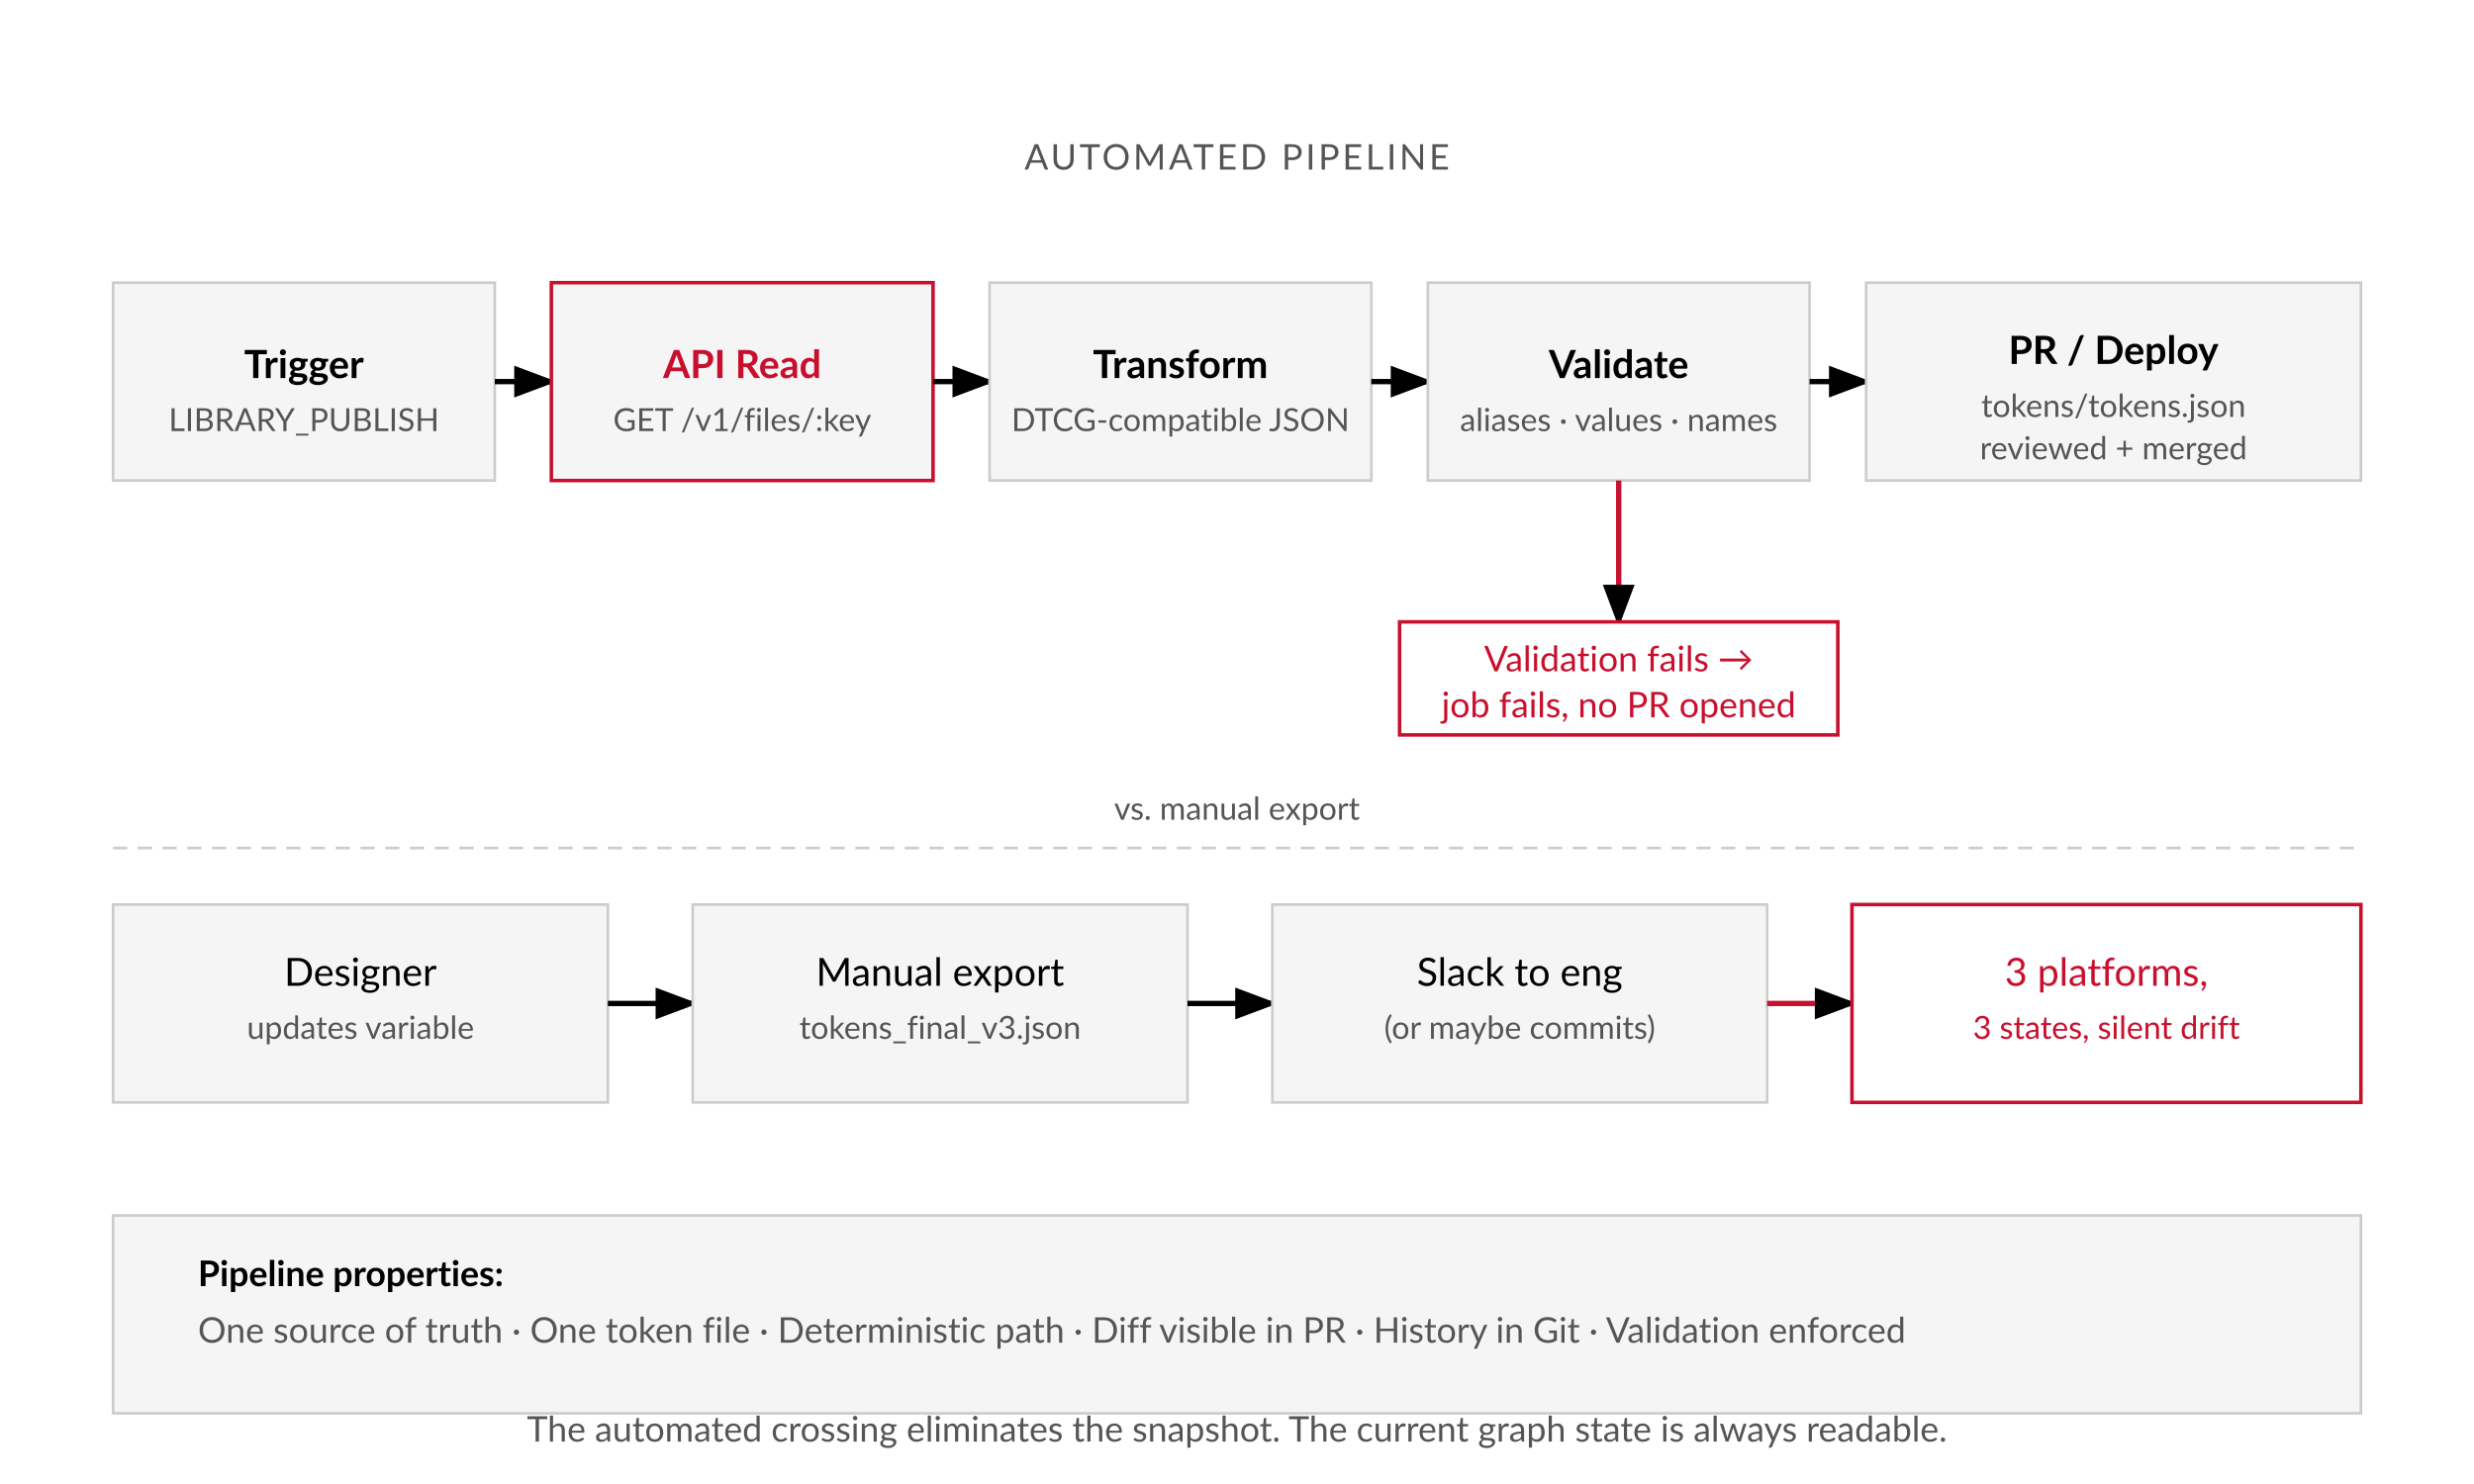
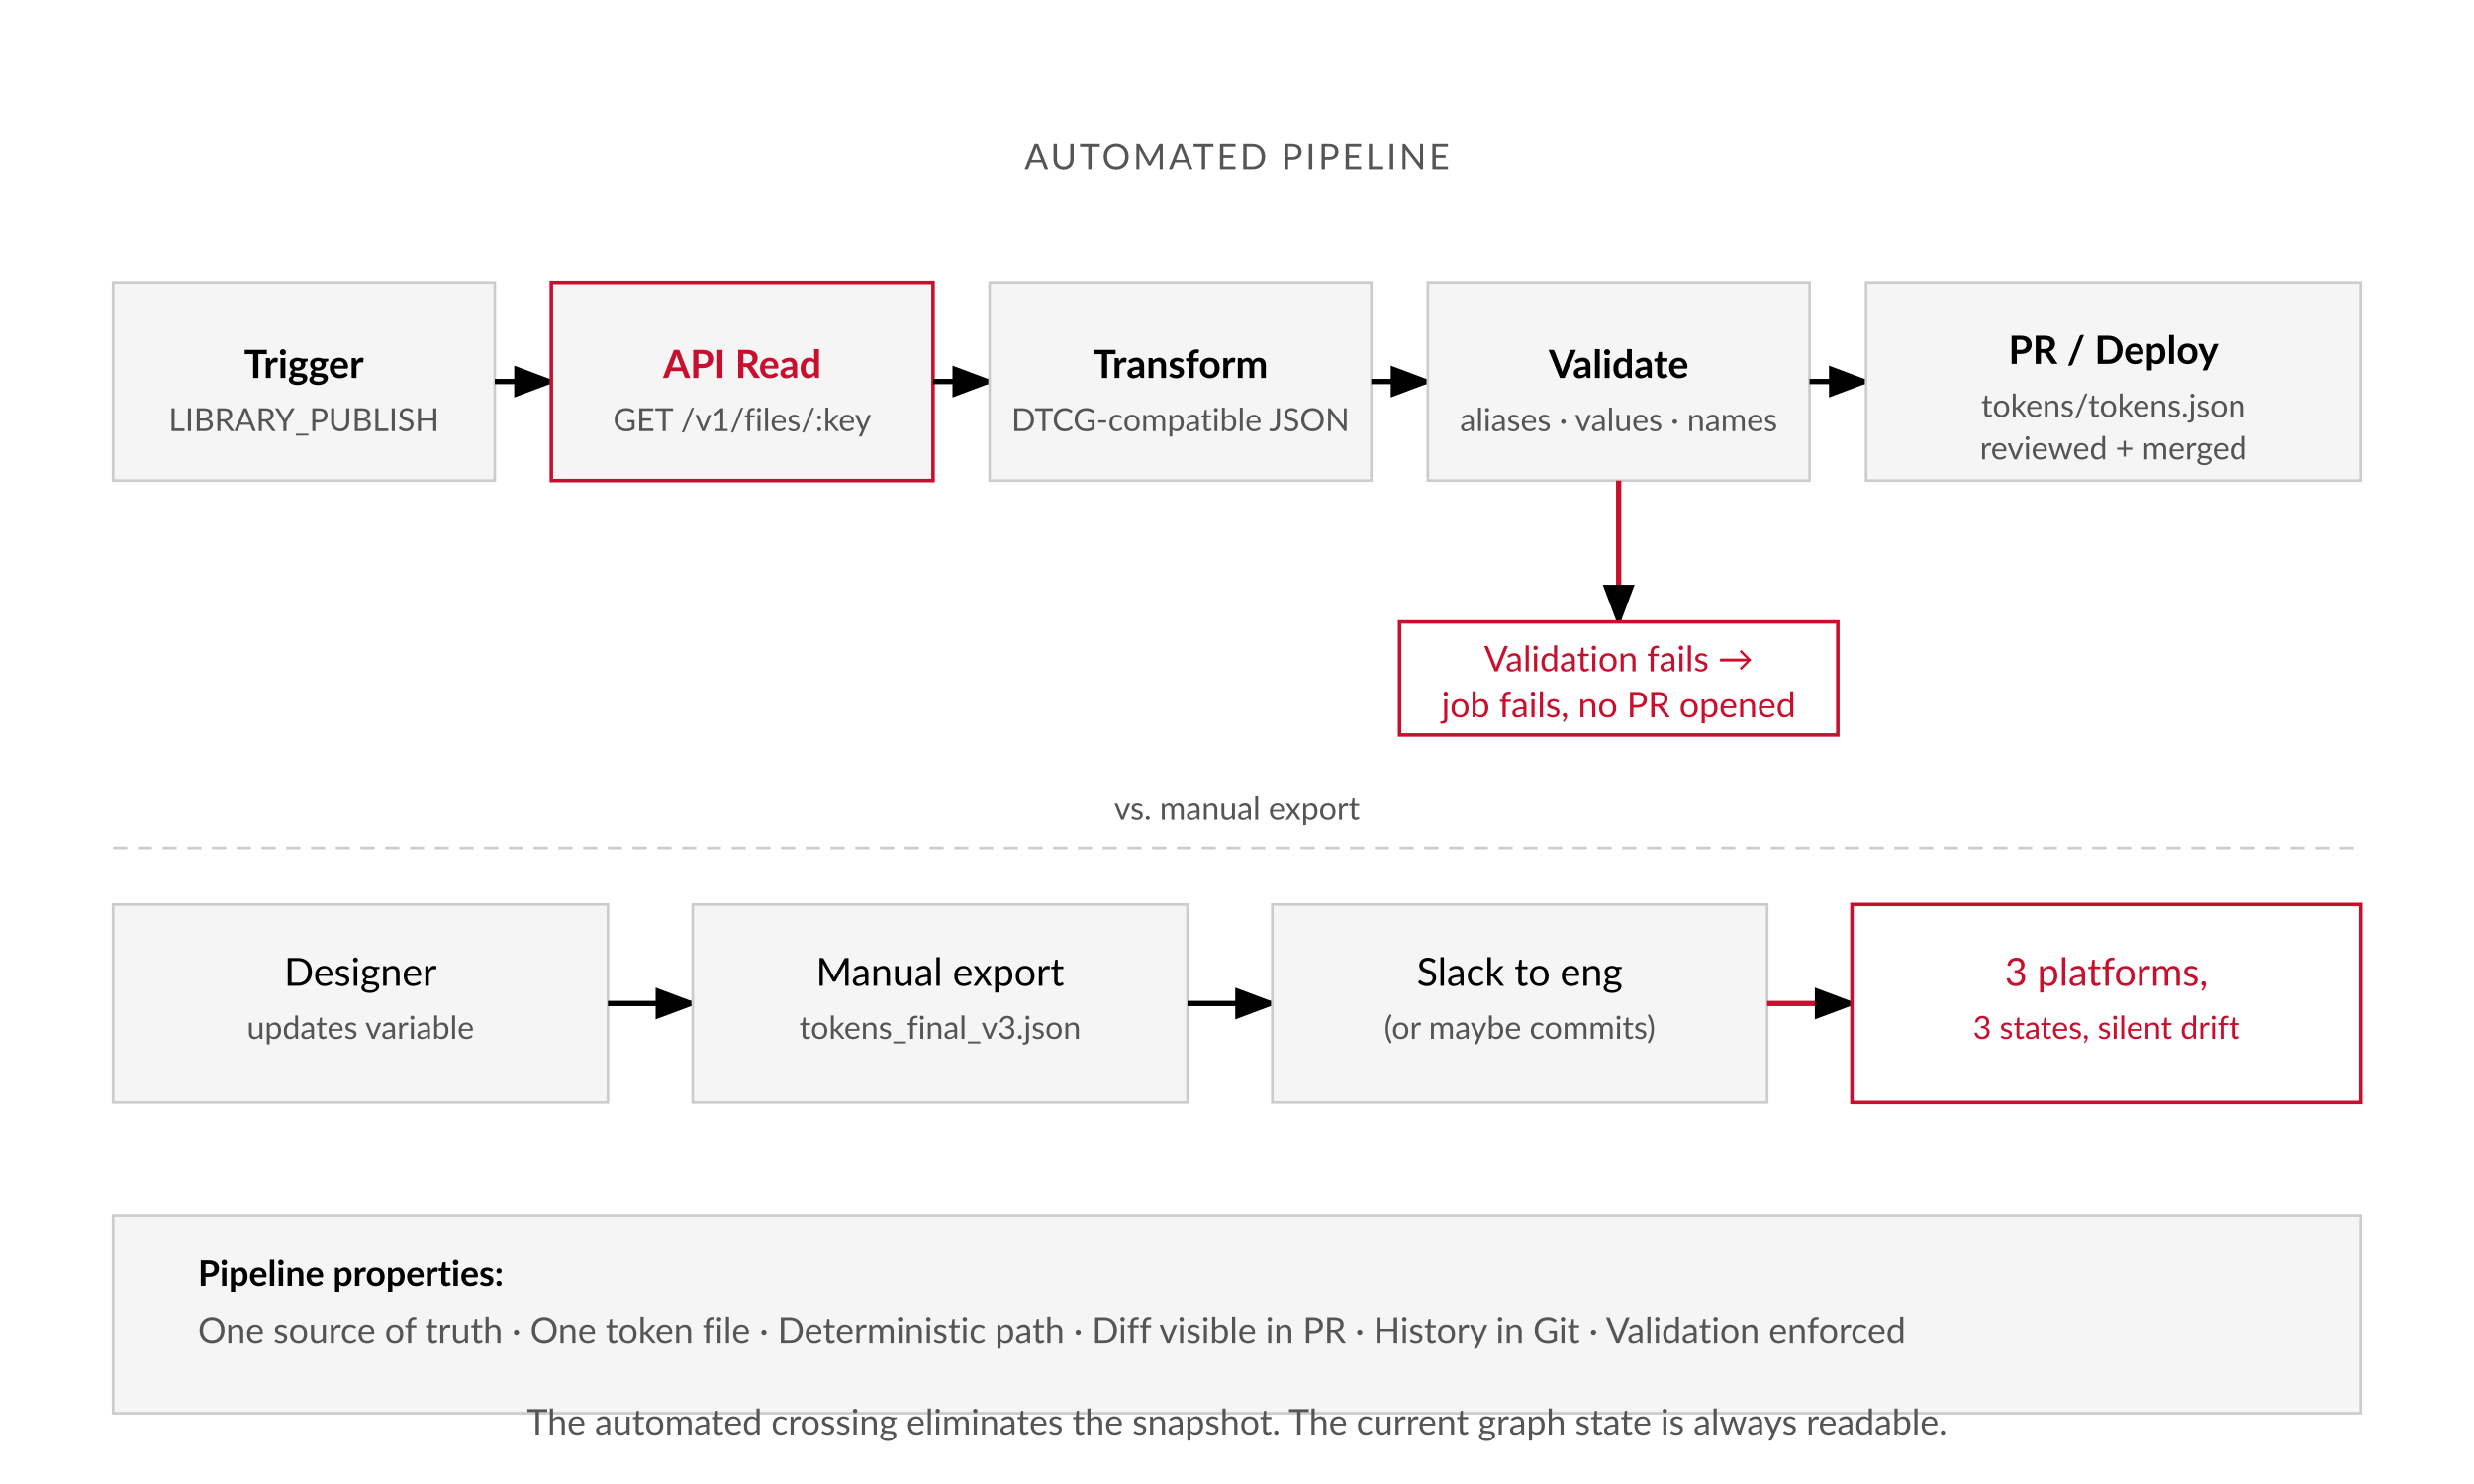
<svg xmlns="http://www.w3.org/2000/svg" viewBox="0 0 700 420" role="img" aria-labelledby="fig-title-03 fig-desc-03">
  <defs>
    <marker id="arrow" markerWidth="8" markerHeight="6" refX="7" refY="3" orient="auto">
      <polygon points="0 0, 8 3, 0 6" fill="#000000" />
    </marker>
  </defs>
  <rect width="700" height="420" fill="#FFFFFF" />
  <text x="350" y="48" font-family="'Real Head Pro','FF Real',Lato,sans-serif" font-size="10" fill="#555555" text-anchor="middle" letter-spacing="0.08em">AUTOMATED PIPELINE</text>
  <rect x="32" y="80" width="108" height="56" fill="#F5F5F5" stroke="#CCCCCC" stroke-width="0.75" />
  <text x="86" y="107" font-family="'Real Head Pro','FF Real',Lato,sans-serif" font-size="11" font-weight="700" fill="#000000" text-anchor="middle">Trigger</text>
  <text x="86" y="122" font-family="'Real Head Pro','FF Real',Lato,sans-serif" font-size="9" fill="#555555" text-anchor="middle">LIBRARY_PUBLISH</text>
  <line x1="140" y1="108" x2="156" y2="108" stroke="#000000" stroke-width="1.5" marker-end="url(#arrow)" />
  <rect x="156" y="80" width="108" height="56" fill="#F5F5F5" stroke="#C8102E" stroke-width="1" />
  <text x="210" y="107" font-family="'Real Head Pro','FF Real',Lato,sans-serif" font-size="11" font-weight="700" fill="#C8102E" text-anchor="middle">API Read</text>
  <text x="210" y="122" font-family="'Real Head Pro','FF Real',Lato,sans-serif" font-size="9" fill="#555555" text-anchor="middle">GET /v1/files/:key</text>
  <line x1="264" y1="108" x2="280" y2="108" stroke="#000000" stroke-width="1.5" marker-end="url(#arrow)" />
  <rect x="280" y="80" width="108" height="56" fill="#F5F5F5" stroke="#CCCCCC" stroke-width="0.75" />
  <text x="334" y="107" font-family="'Real Head Pro','FF Real',Lato,sans-serif" font-size="11" font-weight="700" fill="#000000" text-anchor="middle">Transform</text>
  <text x="334" y="122" font-family="'Real Head Pro','FF Real',Lato,sans-serif" font-size="9" fill="#555555" text-anchor="middle">DTCG-compatible JSON</text>
  <line x1="388" y1="108" x2="404" y2="108" stroke="#000000" stroke-width="1.5" marker-end="url(#arrow)" />
  <rect x="404" y="80" width="108" height="56" fill="#F5F5F5" stroke="#CCCCCC" stroke-width="0.75" />
  <text x="458" y="107" font-family="'Real Head Pro','FF Real',Lato,sans-serif" font-size="11" font-weight="700" fill="#000000" text-anchor="middle">Validate</text>
  <text x="458" y="122" font-family="'Real Head Pro','FF Real',Lato,sans-serif" font-size="9" fill="#555555" text-anchor="middle">aliases · values · names</text>
  <line x1="512" y1="108" x2="528" y2="108" stroke="#000000" stroke-width="1.5" marker-end="url(#arrow)" />
  <rect x="528" y="80" width="140" height="56" fill="#F5F5F5" stroke="#CCCCCC" stroke-width="0.75" />
  <text x="598" y="103" font-family="'Real Head Pro','FF Real',Lato,sans-serif" font-size="11" font-weight="700" fill="#000000" text-anchor="middle">PR / Deploy</text>
  <text x="598" y="118" font-family="'Real Head Pro','FF Real',Lato,sans-serif" font-size="9" fill="#555555" text-anchor="middle">tokens/tokens.json</text>
  <text x="598" y="130" font-family="'Real Head Pro','FF Real',Lato,sans-serif" font-size="9" fill="#555555" text-anchor="middle">reviewed + merged</text>
  <line x1="458" y1="136" x2="458" y2="176" stroke="#C8102E" stroke-width="1.5" marker-end="url(#arrow)" />
  <rect x="396" y="176" width="124" height="32" fill="#FFFFFF" stroke="#C8102E" stroke-width="1" />
  <text x="458" y="190" font-family="'Real Head Pro','FF Real',Lato,sans-serif" font-size="10" fill="#C8102E" text-anchor="middle">Validation fails →</text>
  <text x="458" y="203" font-family="'Real Head Pro','FF Real',Lato,sans-serif" font-size="10" fill="#C8102E" text-anchor="middle">job fails, no PR opened</text>
  <line x1="32" y1="240" x2="668" y2="240" stroke="#CCCCCC" stroke-width="0.75" stroke-dasharray="4 3" />
  <text x="350" y="232" font-family="'Real Head Pro','FF Real',Lato,sans-serif" font-size="9" fill="#555555" text-anchor="middle">vs. manual export</text>
  <rect x="32" y="256" width="140" height="56" fill="#F5F5F5" stroke="#CCCCCC" stroke-width="0.75" />
  <text x="102" y="279" font-family="'Real Head Pro','FF Real',Lato,sans-serif" font-size="11" fill="#000000" text-anchor="middle">Designer</text>
  <text x="102" y="294" font-family="'Real Head Pro','FF Real',Lato,sans-serif" font-size="9" fill="#555555" text-anchor="middle">updates variable</text>
  <line x1="172" y1="284" x2="196" y2="284" stroke="#000000" stroke-width="1.5" marker-end="url(#arrow)" />
  <rect x="196" y="256" width="140" height="56" fill="#F5F5F5" stroke="#CCCCCC" stroke-width="0.75" />
  <text x="266" y="279" font-family="'Real Head Pro','FF Real',Lato,sans-serif" font-size="11" fill="#000000" text-anchor="middle">Manual export</text>
  <text x="266" y="294" font-family="'Real Head Pro','FF Real',Lato,sans-serif" font-size="9" fill="#555555" text-anchor="middle">tokens_final_v3.json</text>
  <line x1="336" y1="284" x2="360" y2="284" stroke="#000000" stroke-width="1.5" marker-end="url(#arrow)" />
  <rect x="360" y="256" width="140" height="56" fill="#F5F5F5" stroke="#CCCCCC" stroke-width="0.75" />
  <text x="430" y="279" font-family="'Real Head Pro','FF Real',Lato,sans-serif" font-size="11" fill="#000000" text-anchor="middle">Slack to eng</text>
  <text x="430" y="294" font-family="'Real Head Pro','FF Real',Lato,sans-serif" font-size="9" fill="#555555" text-anchor="middle">(or maybe commits)</text>
  <line x1="500" y1="284" x2="524" y2="284" stroke="#C8102E" stroke-width="1.5" marker-end="url(#arrow)" />
  <rect x="524" y="256" width="144" height="56" fill="#FFFFFF" stroke="#C8102E" stroke-width="1" />
  <text x="596" y="279" font-family="'Real Head Pro','FF Real',Lato,sans-serif" font-size="11" fill="#C8102E" text-anchor="middle">3 platforms,</text>
  <text x="596" y="294" font-family="'Real Head Pro','FF Real',Lato,sans-serif" font-size="9" fill="#C8102E" text-anchor="middle">3 states, silent drift</text>
  <rect x="32" y="344" width="636" height="56" fill="#F5F5F5" stroke="#CCCCCC" stroke-width="0.75" />
  <text x="56" y="364" font-family="'Real Head Pro','FF Real',Lato,sans-serif" font-size="10" font-weight="700" fill="#000000">Pipeline properties:</text>
  <text x="56" y="380" font-family="'Real Head Pro','FF Real',Lato,sans-serif" font-size="10" fill="#555555">One source of truth  ·  One token file  ·  Deterministic path  ·  Diff visible in PR  ·  History in Git  ·  Validation enforced</text>
-   <text x="350" y="408" font-family="'Real Head Pro','FF Real',Lato,sans-serif" font-size="10" fill="#555555" text-anchor="middle">The automated crossing eliminates the snapshot. The current graph state is always readable.</text>
+   <text x="350" y="406" font-family="'Real Head Pro','FF Real',Lato,sans-serif" font-size="10" fill="#555555" text-anchor="middle">The automated crossing eliminates the snapshot. The current graph state is always readable.</text>
</svg>
